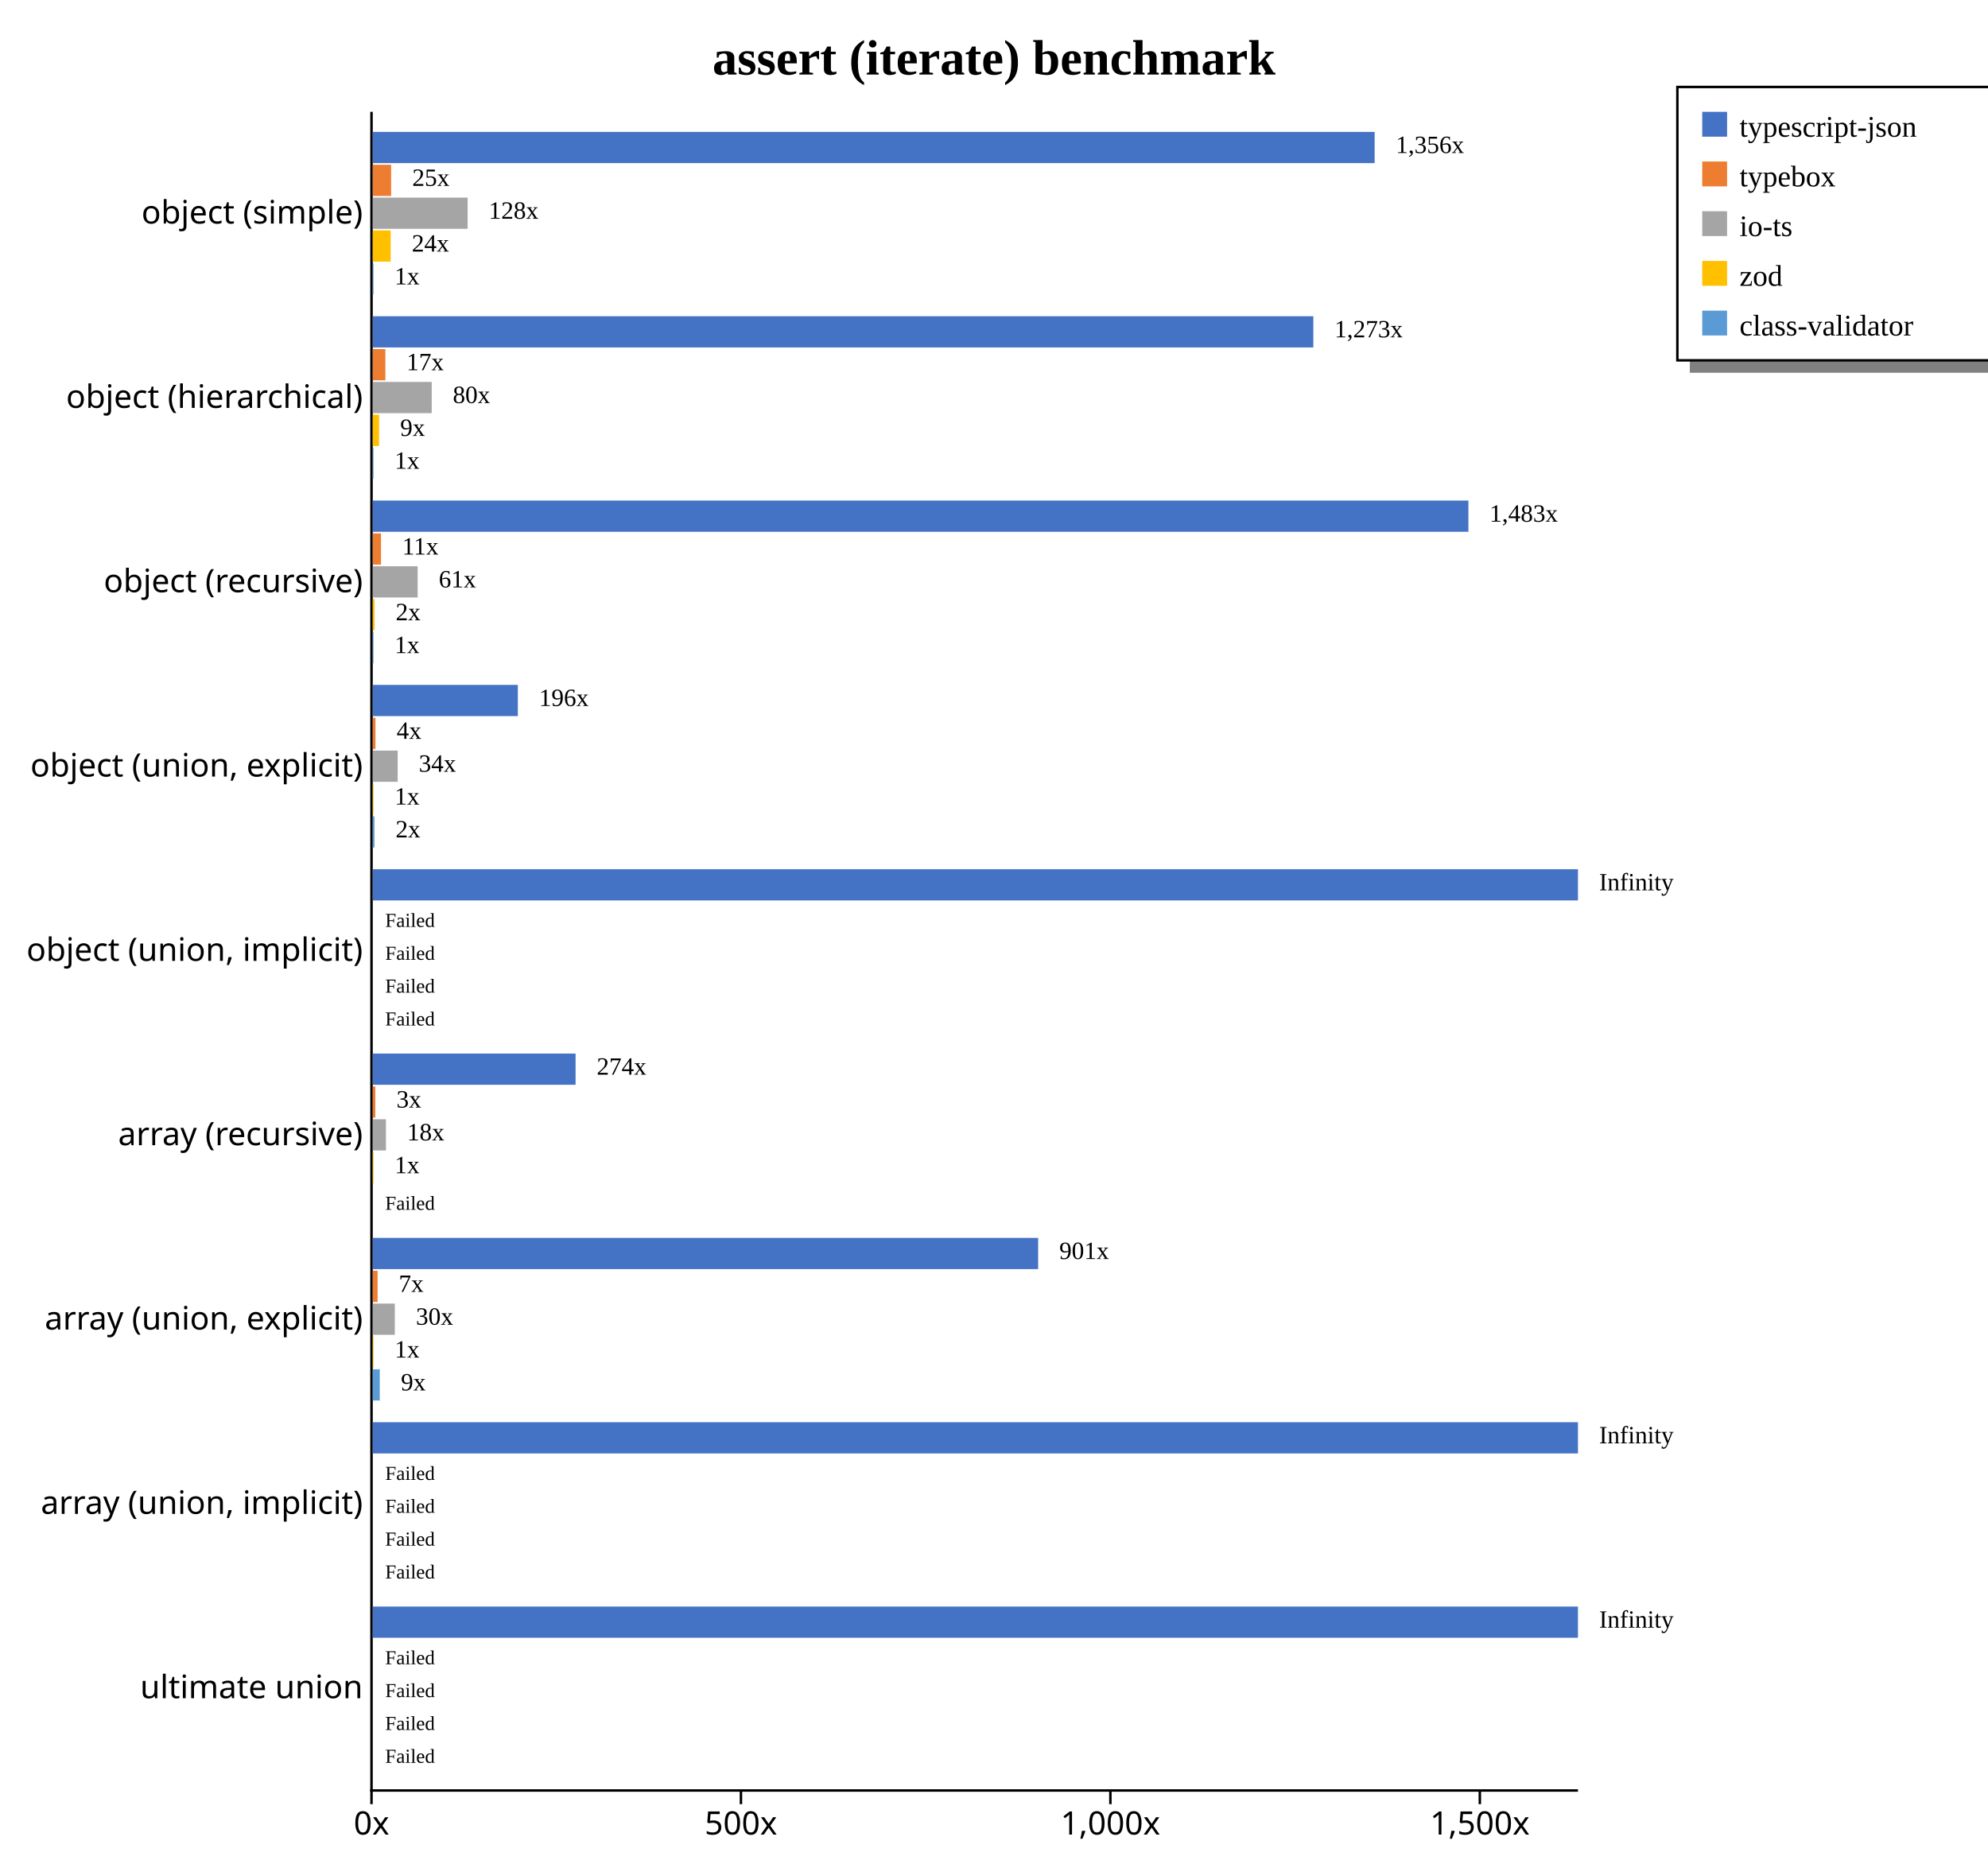
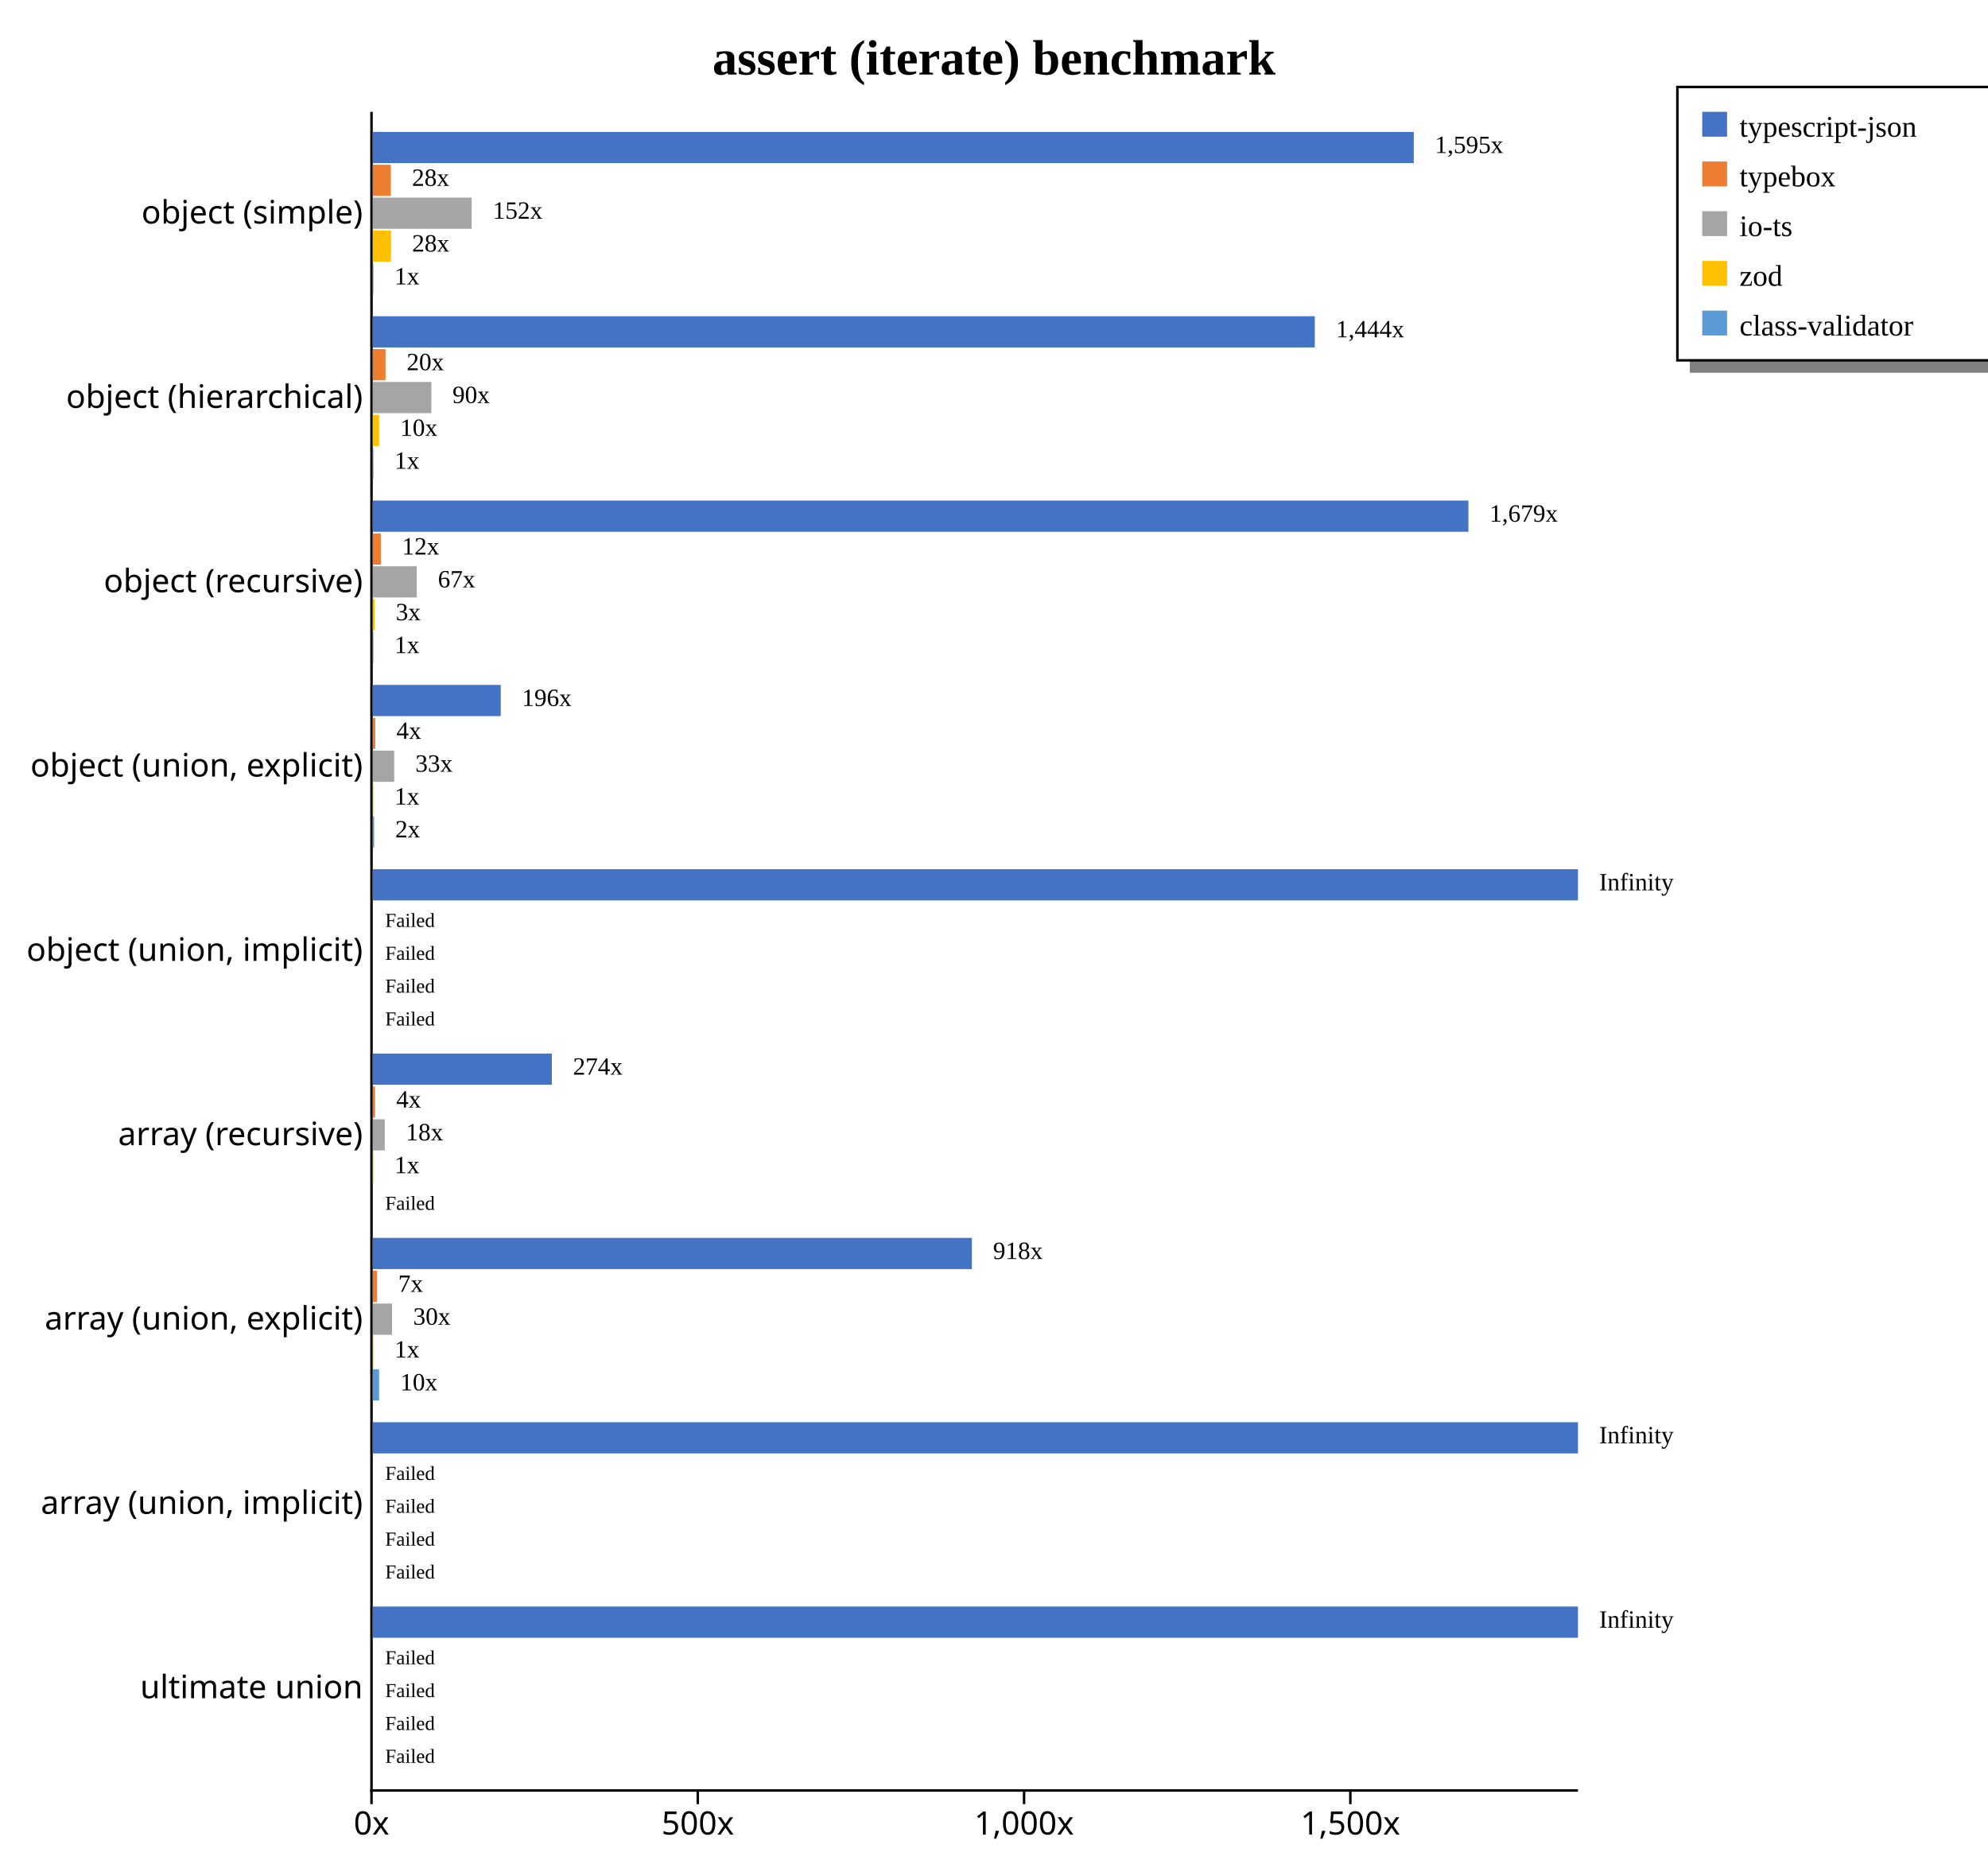
<svg xmlns="http://www.w3.org/2000/svg" width="800" height="750" style="background-color: white;">
  <g class="y axis" transform="translate(149,45)" fill="none" font-size="10" font-family="sans-serif" text-anchor="end" style="font-size: 13px;">
    <path class="domain" stroke="#000" d="M0,0.5H0.5V675.5H0" />
    <g class="tick" opacity="1" transform="translate(0,40.7967)" style="font-size: 13px;">
      <line stroke="#000" x2="0" />
      <text fill="#000" x="-3" dy="0.32em">object (simple)    </text>
    </g>
    <g class="tick" opacity="1" transform="translate(0,114.9725)" style="font-size: 13px;">
      <line stroke="#000" x2="0" />
      <text fill="#000" x="-3" dy="0.32em">object (hierarchical)    </text>
    </g>
    <g class="tick" opacity="1" transform="translate(0,189.1484)" style="font-size: 13px;">
      <line stroke="#000" x2="0" />
      <text fill="#000" x="-3" dy="0.32em">object (recursive)    </text>
    </g>
    <g class="tick" opacity="1" transform="translate(0,263.3242)" style="font-size: 13px;">
      <line stroke="#000" x2="0" />
      <text fill="#000" x="-3" dy="0.32em">object (union, explicit)    </text>
    </g>
    <g class="tick" opacity="1" transform="translate(0,337.5)" style="font-size: 13px;">
      <line stroke="#000" x2="0" />
      <text fill="#000" x="-3" dy="0.32em">object (union, implicit)    </text>
    </g>
    <g class="tick" opacity="1" transform="translate(0,411.6758)" style="font-size: 13px;">
      <line stroke="#000" x2="0" />
      <text fill="#000" x="-3" dy="0.32em">array (recursive)    </text>
    </g>
    <g class="tick" opacity="1" transform="translate(0,485.8516)" style="font-size: 13px;">
      <line stroke="#000" x2="0" />
      <text fill="#000" x="-3" dy="0.32em">array (union, explicit)    </text>
    </g>
    <g class="tick" opacity="1" transform="translate(0,560.0275)" style="font-size: 13px;">
      <line stroke="#000" x2="0" />
      <text fill="#000" x="-3" dy="0.32em">array (union, implicit)    </text>
    </g>
    <g class="tick" opacity="1" transform="translate(0,634.2033)" style="font-size: 13px;">
      <line stroke="#000" x2="0" />
      <text fill="#000" x="-3" dy="0.32em">ultimate union    </text>
    </g>
  </g>
  <g class="x axis" transform="translate(149,720)" fill="none" font-size="10" font-family="sans-serif" text-anchor="middle" style="font-size: 13px;">
    <path class="domain" stroke="#000" d="M0.5,0V0.5H485.5V0" />
    <g class="tick" opacity="1" transform="translate(0.5,0)" style="font-size: 13px;">
      <line stroke="#000" y2="6" />
      <text fill="#000" y="9" dy="0.71em">0x</text>
    </g>
-     <g class="tick" opacity="1" transform="translate(149.1678,0)" style="font-size: 13px;">
+     <g class="tick" opacity="1" transform="translate(131.7993,0)" style="font-size: 13px;">
      <line stroke="#000" y2="6" />
      <text fill="#000" y="9" dy="0.71em">500x</text>
    </g>
-     <g class="tick" opacity="1" transform="translate(297.8355,0)" style="font-size: 13px;">
+     <g class="tick" opacity="1" transform="translate(263.0986,0)" style="font-size: 13px;">
      <line stroke="#000" y2="6" />
      <text fill="#000" y="9" dy="0.71em">1,000x</text>
    </g>
-     <g class="tick" opacity="1" transform="translate(446.5033,0)" style="font-size: 13px;">
+     <g class="tick" opacity="1" transform="translate(394.3979,0)" style="font-size: 13px;">
      <line stroke="#000" y2="6" />
      <text fill="#000" y="9" dy="0.71em">1,500x</text>
    </g>
  </g>
  <text transform="translate(400, 30)" style="text-anchor: middle; font-size: 20px; font-weight: bold;">assert (iterate) benchmark</text>
  <rect x="680" y="145" width="200" height="5" fill="gray" />
  <rect x="675" y="35" width="200" height="110" fill="none" stroke="black" />
  <rect x="685" y="45" width="10" height="10" style="fill: #4472c4;" />
  <text x="700" y="55" style="font-size: 12px;">typescript-json</text>
  <rect x="685" y="65" width="10" height="10" style="fill: #ed7d31;" />
  <text x="700" y="75" style="font-size: 12px;">typebox</text>
  <rect x="685" y="85" width="10" height="10" style="fill: #a5a5a5;" />
  <text x="700" y="95" style="font-size: 12px;">io-ts</text>
  <rect x="685" y="105" width="10" height="10" style="fill: #ffc000;" />
  <text x="700" y="115" style="font-size: 12px;">zod</text>
  <rect x="685" y="125" width="10" height="10" style="fill: #5b9bd5;" />
  <text x="700" y="135" style="font-size: 12px;">class-validator</text>
  <g style="font-size: 13px;">
    <g style="font-size: 13px;">
-       <rect x="150" y="53.079" width="403.17" height="12.558" fill="#4472c4" />
-       <rect x="150" y="66.298" width="7.389" height="12.558" fill="#ed7d31" />
-       <rect x="150" y="79.517" width="38.175" height="12.558" fill="#a5a5a5" />
-       <rect x="150" y="92.737" width="7.215" height="12.558" fill="#ffc000" />
-       <rect x="150" y="105.956" width="0.297" height="12.558" fill="#5b9bd5" />
-       <text class="label" x="561.67" y="61.579" font-size="10px">1,356x</text>
-       <text class="label" x="165.889" y="74.798" font-size="10px">25x</text>
-       <text class="label" x="196.675" y="88.017" font-size="10px">128x</text>
-       <text class="label" x="165.715" y="101.237" font-size="10px">24x</text>
-       <text class="label" x="158.797" y="114.456" font-size="10px">1x</text>
-       <text class="label" x="558.17" y="63.079" font-size="8px" />
-       <text class="label" x="162.389" y="76.298" font-size="8px" />
-       <text class="label" x="193.175" y="89.517" font-size="8px" />
-       <text class="label" x="162.215" y="102.737" font-size="8px" />
-       <text class="label" x="155.297" y="115.956" font-size="8px" />
-     </g>
-     <g style="font-size: 13px;">
-       <rect x="150" y="127.254" width="378.509" height="12.558" fill="#4472c4" />
-       <rect x="150" y="140.474" width="5.086" height="12.558" fill="#ed7d31" />
-       <rect x="150" y="153.693" width="23.724" height="12.558" fill="#a5a5a5" />
-       <rect x="150" y="166.913" width="2.53" height="12.558" fill="#ffc000" />
-       <rect x="150" y="180.132" width="0.297" height="12.558" fill="#5b9bd5" />
-       <text class="label" x="537.009" y="135.754" font-size="10px">1,273x</text>
-       <text class="label" x="163.586" y="148.974" font-size="10px">17x</text>
-       <text class="label" x="182.224" y="162.193" font-size="10px">80x</text>
-       <text class="label" x="161.03" y="175.413" font-size="10px">9x</text>
-       <text class="label" x="158.797" y="188.632" font-size="10px">1x</text>
-       <text class="label" x="533.509" y="137.254" font-size="8px" />
-       <text class="label" x="160.086" y="150.474" font-size="8px" />
-       <text class="label" x="178.724" y="163.693" font-size="8px" />
-       <text class="label" x="157.53" y="176.913" font-size="8px" />
-       <text class="label" x="155.297" y="190.132" font-size="8px" />
+       <rect x="150" y="53.079" width="418.92" height="12.558" fill="#4472c4" />
+       <rect x="150" y="66.298" width="7.28" height="12.558" fill="#ed7d31" />
+       <rect x="150" y="79.517" width="39.803" height="12.558" fill="#a5a5a5" />
+       <rect x="150" y="92.737" width="7.323" height="12.558" fill="#ffc000" />
+       <rect x="150" y="105.956" width="0.263" height="12.558" fill="#5b9bd5" />
+       <text class="label" x="577.42" y="61.579" font-size="10px">1,595x</text>
+       <text class="label" x="165.78" y="74.798" font-size="10px">28x</text>
+       <text class="label" x="198.303" y="88.017" font-size="10px">152x</text>
+       <text class="label" x="165.823" y="101.237" font-size="10px">28x</text>
+       <text class="label" x="158.763" y="114.456" font-size="10px">1x</text>
+       <text class="label" x="573.92" y="63.079" font-size="8px" />
+       <text class="label" x="162.28" y="76.298" font-size="8px" />
+       <text class="label" x="194.803" y="89.517" font-size="8px" />
+       <text class="label" x="162.323" y="102.737" font-size="8px" />
+       <text class="label" x="155.263" y="115.956" font-size="8px" />
+     </g>
+     <g style="font-size: 13px;">
+       <rect x="150" y="127.254" width="379.09" height="12.558" fill="#4472c4" />
+       <rect x="150" y="140.474" width="5.14" height="12.558" fill="#ed7d31" />
+       <rect x="150" y="153.693" width="23.58" height="12.558" fill="#a5a5a5" />
+       <rect x="150" y="166.913" width="2.536" height="12.558" fill="#ffc000" />
+       <rect x="150" y="180.132" width="0.263" height="12.558" fill="#5b9bd5" />
+       <text class="label" x="537.59" y="135.754" font-size="10px">1,444x</text>
+       <text class="label" x="163.64" y="148.974" font-size="10px">20x</text>
+       <text class="label" x="182.08" y="162.193" font-size="10px">90x</text>
+       <text class="label" x="161.036" y="175.413" font-size="10px">10x</text>
+       <text class="label" x="158.763" y="188.632" font-size="10px">1x</text>
+       <text class="label" x="534.09" y="137.254" font-size="8px" />
+       <text class="label" x="160.14" y="150.474" font-size="8px" />
+       <text class="label" x="178.58" y="163.693" font-size="8px" />
+       <text class="label" x="157.536" y="176.913" font-size="8px" />
+       <text class="label" x="155.263" y="190.132" font-size="8px" />
    </g>
    <g style="font-size: 13px;">
      <rect x="150" y="201.43" width="440.909" height="12.558" fill="#4472c4" />
-       <rect x="150" y="214.65" width="3.333" height="12.558" fill="#ed7d31" />
-       <rect x="150" y="227.869" width="18.067" height="12.558" fill="#a5a5a5" />
-       <rect x="150" y="241.089" width="0.729" height="12.558" fill="#ffc000" />
-       <rect x="150" y="254.308" width="0.297" height="12.558" fill="#5b9bd5" />
-       <text class="label" x="599.409" y="209.93" font-size="10px">1,483x</text>
-       <text class="label" x="161.833" y="223.15" font-size="10px">11x</text>
-       <text class="label" x="176.567" y="236.369" font-size="10px">61x</text>
-       <text class="label" x="159.229" y="249.589" font-size="10px">2x</text>
-       <text class="label" x="158.797" y="262.808" font-size="10px">1x</text>
+       <rect x="150" y="214.65" width="3.27" height="12.558" fill="#ed7d31" />
+       <rect x="150" y="227.869" width="17.707" height="12.558" fill="#a5a5a5" />
+       <rect x="150" y="241.089" width="0.767" height="12.558" fill="#ffc000" />
+       <rect x="150" y="254.308" width="0.263" height="12.558" fill="#5b9bd5" />
+       <text class="label" x="599.409" y="209.93" font-size="10px">1,679x</text>
+       <text class="label" x="161.77" y="223.15" font-size="10px">12x</text>
+       <text class="label" x="176.207" y="236.369" font-size="10px">67x</text>
+       <text class="label" x="159.267" y="249.589" font-size="10px">3x</text>
+       <text class="label" x="158.763" y="262.808" font-size="10px">1x</text>
      <text class="label" x="595.909" y="211.43" font-size="8px" />
-       <text class="label" x="158.333" y="224.65" font-size="8px" />
-       <text class="label" x="173.067" y="237.869" font-size="8px" />
-       <text class="label" x="155.729" y="251.089" font-size="8px" />
-       <text class="label" x="155.297" y="264.308" font-size="8px" />
-     </g>
-     <g style="font-size: 13px;">
-       <rect x="150" y="275.606" width="58.39" height="12.558" fill="#4472c4" />
-       <rect x="150" y="288.825" width="1.094" height="12.558" fill="#ed7d31" />
-       <rect x="150" y="302.045" width="10.02" height="12.558" fill="#a5a5a5" />
-       <rect x="150" y="315.264" width="0.297" height="12.558" fill="#ffc000" />
-       <rect x="150" y="328.484" width="0.675" height="12.558" fill="#5b9bd5" />
-       <text class="label" x="216.89" y="284.106" font-size="10px">196x</text>
-       <text class="label" x="159.594" y="297.325" font-size="10px">4x</text>
-       <text class="label" x="168.52" y="310.545" font-size="10px">34x</text>
-       <text class="label" x="158.797" y="323.764" font-size="10px">1x</text>
-       <text class="label" x="159.175" y="336.984" font-size="10px">2x</text>
-       <text class="label" x="213.39" y="285.606" font-size="8px" />
-       <text class="label" x="156.094" y="298.825" font-size="8px" />
-       <text class="label" x="165.02" y="312.045" font-size="8px" />
-       <text class="label" x="155.297" y="325.264" font-size="8px" />
-       <text class="label" x="155.675" y="338.484" font-size="8px" />
+       <text class="label" x="158.27" y="224.65" font-size="8px" />
+       <text class="label" x="172.707" y="237.869" font-size="8px" />
+       <text class="label" x="155.767" y="251.089" font-size="8px" />
+       <text class="label" x="155.263" y="264.308" font-size="8px" />
+     </g>
+     <g style="font-size: 13px;">
+       <rect x="150" y="275.606" width="51.509" height="12.558" fill="#4472c4" />
+       <rect x="150" y="288.825" width="1.025" height="12.558" fill="#ed7d31" />
+       <rect x="150" y="302.045" width="8.638" height="12.558" fill="#a5a5a5" />
+       <rect x="150" y="315.264" width="0.263" height="12.558" fill="#ffc000" />
+       <rect x="150" y="328.484" width="0.554" height="12.558" fill="#5b9bd5" />
+       <text class="label" x="210.009" y="284.106" font-size="10px">196x</text>
+       <text class="label" x="159.525" y="297.325" font-size="10px">4x</text>
+       <text class="label" x="167.138" y="310.545" font-size="10px">33x</text>
+       <text class="label" x="158.763" y="323.764" font-size="10px">1x</text>
+       <text class="label" x="159.054" y="336.984" font-size="10px">2x</text>
+       <text class="label" x="206.509" y="285.606" font-size="8px" />
+       <text class="label" x="156.025" y="298.825" font-size="8px" />
+       <text class="label" x="163.638" y="312.045" font-size="8px" />
+       <text class="label" x="155.263" y="325.264" font-size="8px" />
+       <text class="label" x="155.554" y="338.484" font-size="8px" />
    </g>
    <g style="font-size: 13px;">
      <rect x="150" y="349.782" width="485" height="12.558" fill="#4472c4" />
      <rect x="150" y="363.001" width="0" height="12.558" fill="#ed7d31" />
      <rect x="150" y="376.221" width="0" height="12.558" fill="#a5a5a5" />
      <rect x="150" y="389.44" width="0" height="12.558" fill="#ffc000" />
      <rect x="150" y="402.66" width="0" height="12.558" fill="#5b9bd5" />
      <text class="label" x="643.5" y="358.282" font-size="10px">Infinity</text>
      <text class="label" x="158.5" y="371.501" font-size="10px" />
      <text class="label" x="158.5" y="384.721" font-size="10px" />
      <text class="label" x="158.5" y="397.94" font-size="10px" />
      <text class="label" x="158.5" y="411.16" font-size="10px" />
      <text class="label" x="640" y="359.782" font-size="8px" />
      <text class="label" x="155" y="373.001" font-size="8px">Failed</text>
      <text class="label" x="155" y="386.221" font-size="8px">Failed</text>
      <text class="label" x="155" y="399.44" font-size="8px">Failed</text>
      <text class="label" x="155" y="412.66" font-size="8px">Failed</text>
    </g>
    <g style="font-size: 13px;">
-       <rect x="150" y="423.958" width="81.617" height="12.558" fill="#4472c4" />
-       <rect x="150" y="437.177" width="1.04" height="12.558" fill="#ed7d31" />
-       <rect x="150" y="450.397" width="5.313" height="12.558" fill="#a5a5a5" />
-       <rect x="150" y="463.616" width="0.297" height="12.558" fill="#ffc000" />
+       <rect x="150" y="423.958" width="72.064" height="12.558" fill="#4472c4" />
+       <rect x="150" y="437.177" width="0.935" height="12.558" fill="#ed7d31" />
+       <rect x="150" y="450.397" width="4.837" height="12.558" fill="#a5a5a5" />
+       <rect x="150" y="463.616" width="0.263" height="12.558" fill="#ffc000" />
      <rect x="150" y="476.835" width="0" height="12.558" fill="#5b9bd5" />
-       <text class="label" x="240.117" y="432.458" font-size="10px">274x</text>
-       <text class="label" x="159.54" y="445.677" font-size="10px">3x</text>
-       <text class="label" x="163.813" y="458.897" font-size="10px">18x</text>
-       <text class="label" x="158.797" y="472.116" font-size="10px">1x</text>
+       <text class="label" x="230.564" y="432.458" font-size="10px">274x</text>
+       <text class="label" x="159.435" y="445.677" font-size="10px">4x</text>
+       <text class="label" x="163.337" y="458.897" font-size="10px">18x</text>
+       <text class="label" x="158.763" y="472.116" font-size="10px">1x</text>
      <text class="label" x="158.5" y="485.335" font-size="10px" />
-       <text class="label" x="236.617" y="433.958" font-size="8px" />
-       <text class="label" x="156.04" y="447.177" font-size="8px" />
-       <text class="label" x="160.313" y="460.397" font-size="8px" />
-       <text class="label" x="155.297" y="473.616" font-size="8px" />
+       <text class="label" x="227.064" y="433.958" font-size="8px" />
+       <text class="label" x="155.935" y="447.177" font-size="8px" />
+       <text class="label" x="159.837" y="460.397" font-size="8px" />
+       <text class="label" x="155.263" y="473.616" font-size="8px" />
      <text class="label" x="155" y="486.835" font-size="8px">Failed</text>
    </g>
    <g style="font-size: 13px;">
-       <rect x="150" y="498.134" width="267.768" height="12.558" fill="#4472c4" />
-       <rect x="150" y="511.353" width="1.958" height="12.558" fill="#ed7d31" />
-       <rect x="150" y="524.572" width="8.877" height="12.558" fill="#a5a5a5" />
-       <rect x="150" y="537.792" width="0.297" height="12.558" fill="#ffc000" />
-       <rect x="150" y="551.011" width="2.823" height="12.558" fill="#5b9bd5" />
-       <text class="label" x="426.268" y="506.634" font-size="10px">901x</text>
-       <text class="label" x="160.458" y="519.853" font-size="10px">7x</text>
-       <text class="label" x="167.377" y="533.072" font-size="10px">30x</text>
-       <text class="label" x="158.797" y="546.292" font-size="10px">1x</text>
-       <text class="label" x="161.323" y="559.511" font-size="10px">9x</text>
-       <text class="label" x="422.768" y="508.134" font-size="8px" />
-       <text class="label" x="156.958" y="521.353" font-size="8px" />
-       <text class="label" x="163.877" y="534.572" font-size="8px" />
-       <text class="label" x="155.297" y="547.792" font-size="8px" />
-       <text class="label" x="157.823" y="561.011" font-size="8px" />
+       <rect x="150" y="498.134" width="241.11" height="12.558" fill="#4472c4" />
+       <rect x="150" y="511.353" width="1.742" height="12.558" fill="#ed7d31" />
+       <rect x="150" y="524.572" width="7.763" height="12.558" fill="#a5a5a5" />
+       <rect x="150" y="537.792" width="0.263" height="12.558" fill="#ffc000" />
+       <rect x="150" y="551.011" width="2.555" height="12.558" fill="#5b9bd5" />
+       <text class="label" x="399.61" y="506.634" font-size="10px">918x</text>
+       <text class="label" x="160.242" y="519.853" font-size="10px">7x</text>
+       <text class="label" x="166.263" y="533.072" font-size="10px">30x</text>
+       <text class="label" x="158.763" y="546.292" font-size="10px">1x</text>
+       <text class="label" x="161.055" y="559.511" font-size="10px">10x</text>
+       <text class="label" x="396.11" y="508.134" font-size="8px" />
+       <text class="label" x="156.742" y="521.353" font-size="8px" />
+       <text class="label" x="162.763" y="534.572" font-size="8px" />
+       <text class="label" x="155.263" y="547.792" font-size="8px" />
+       <text class="label" x="157.555" y="561.011" font-size="8px" />
    </g>
    <g style="font-size: 13px;">
      <rect x="150" y="572.309" width="485" height="12.558" fill="#4472c4" />
      <rect x="150" y="585.529" width="0" height="12.558" fill="#ed7d31" />
      <rect x="150" y="598.748" width="0" height="12.558" fill="#a5a5a5" />
      <rect x="150" y="611.968" width="0" height="12.558" fill="#ffc000" />
      <rect x="150" y="625.187" width="0" height="12.558" fill="#5b9bd5" />
      <text class="label" x="643.5" y="580.809" font-size="10px">Infinity</text>
      <text class="label" x="158.5" y="594.029" font-size="10px" />
      <text class="label" x="158.5" y="607.248" font-size="10px" />
      <text class="label" x="158.5" y="620.468" font-size="10px" />
      <text class="label" x="158.5" y="633.687" font-size="10px" />
      <text class="label" x="640" y="582.309" font-size="8px" />
      <text class="label" x="155" y="595.529" font-size="8px">Failed</text>
      <text class="label" x="155" y="608.748" font-size="8px">Failed</text>
      <text class="label" x="155" y="621.968" font-size="8px">Failed</text>
      <text class="label" x="155" y="635.187" font-size="8px">Failed</text>
    </g>
    <g style="font-size: 13px;">
      <rect x="150" y="646.485" width="485" height="12.558" fill="#4472c4" />
      <rect x="150" y="659.705" width="0" height="12.558" fill="#ed7d31" />
      <rect x="150" y="672.924" width="0" height="12.558" fill="#a5a5a5" />
      <rect x="150" y="686.144" width="0" height="12.558" fill="#ffc000" />
      <rect x="150" y="699.363" width="0" height="12.558" fill="#5b9bd5" />
      <text class="label" x="643.5" y="654.985" font-size="10px">Infinity</text>
      <text class="label" x="158.5" y="668.205" font-size="10px" />
      <text class="label" x="158.5" y="681.424" font-size="10px" />
      <text class="label" x="158.5" y="694.644" font-size="10px" />
      <text class="label" x="158.5" y="707.863" font-size="10px" />
      <text class="label" x="640" y="656.485" font-size="8px" />
      <text class="label" x="155" y="669.705" font-size="8px">Failed</text>
      <text class="label" x="155" y="682.924" font-size="8px">Failed</text>
      <text class="label" x="155" y="696.144" font-size="8px">Failed</text>
      <text class="label" x="155" y="709.363" font-size="8px">Failed</text>
    </g>
  </g>
</svg>
